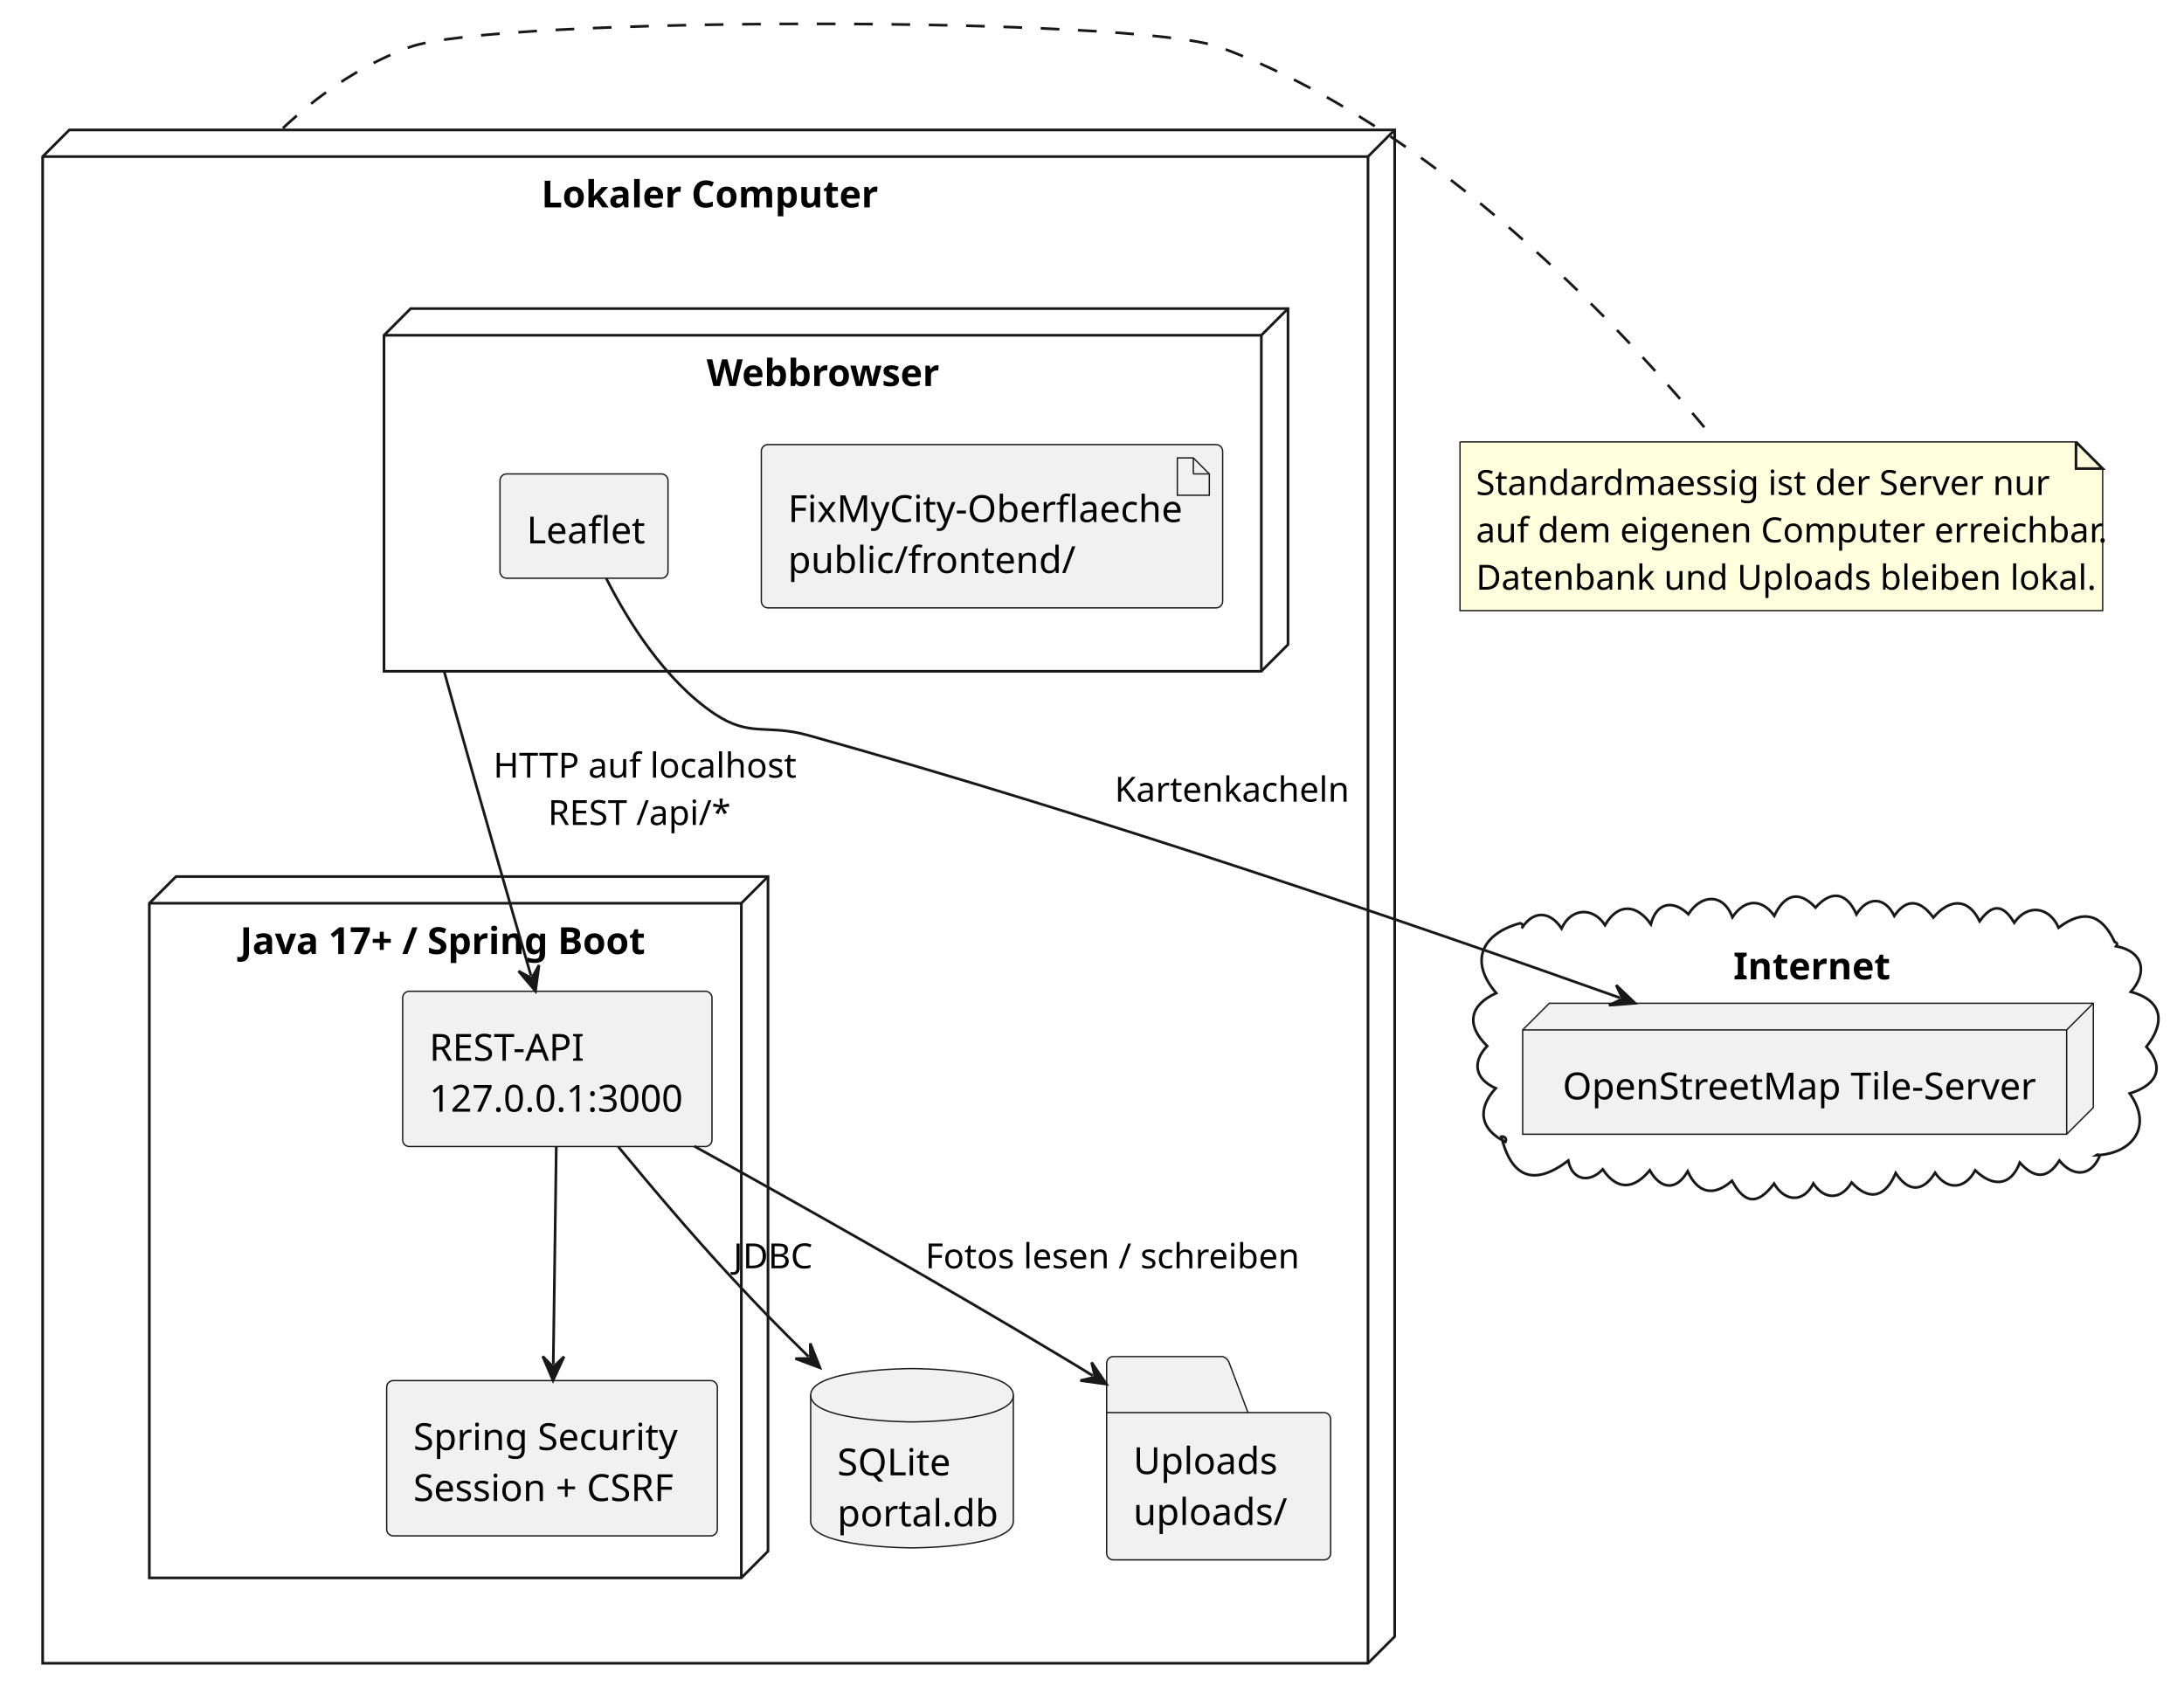
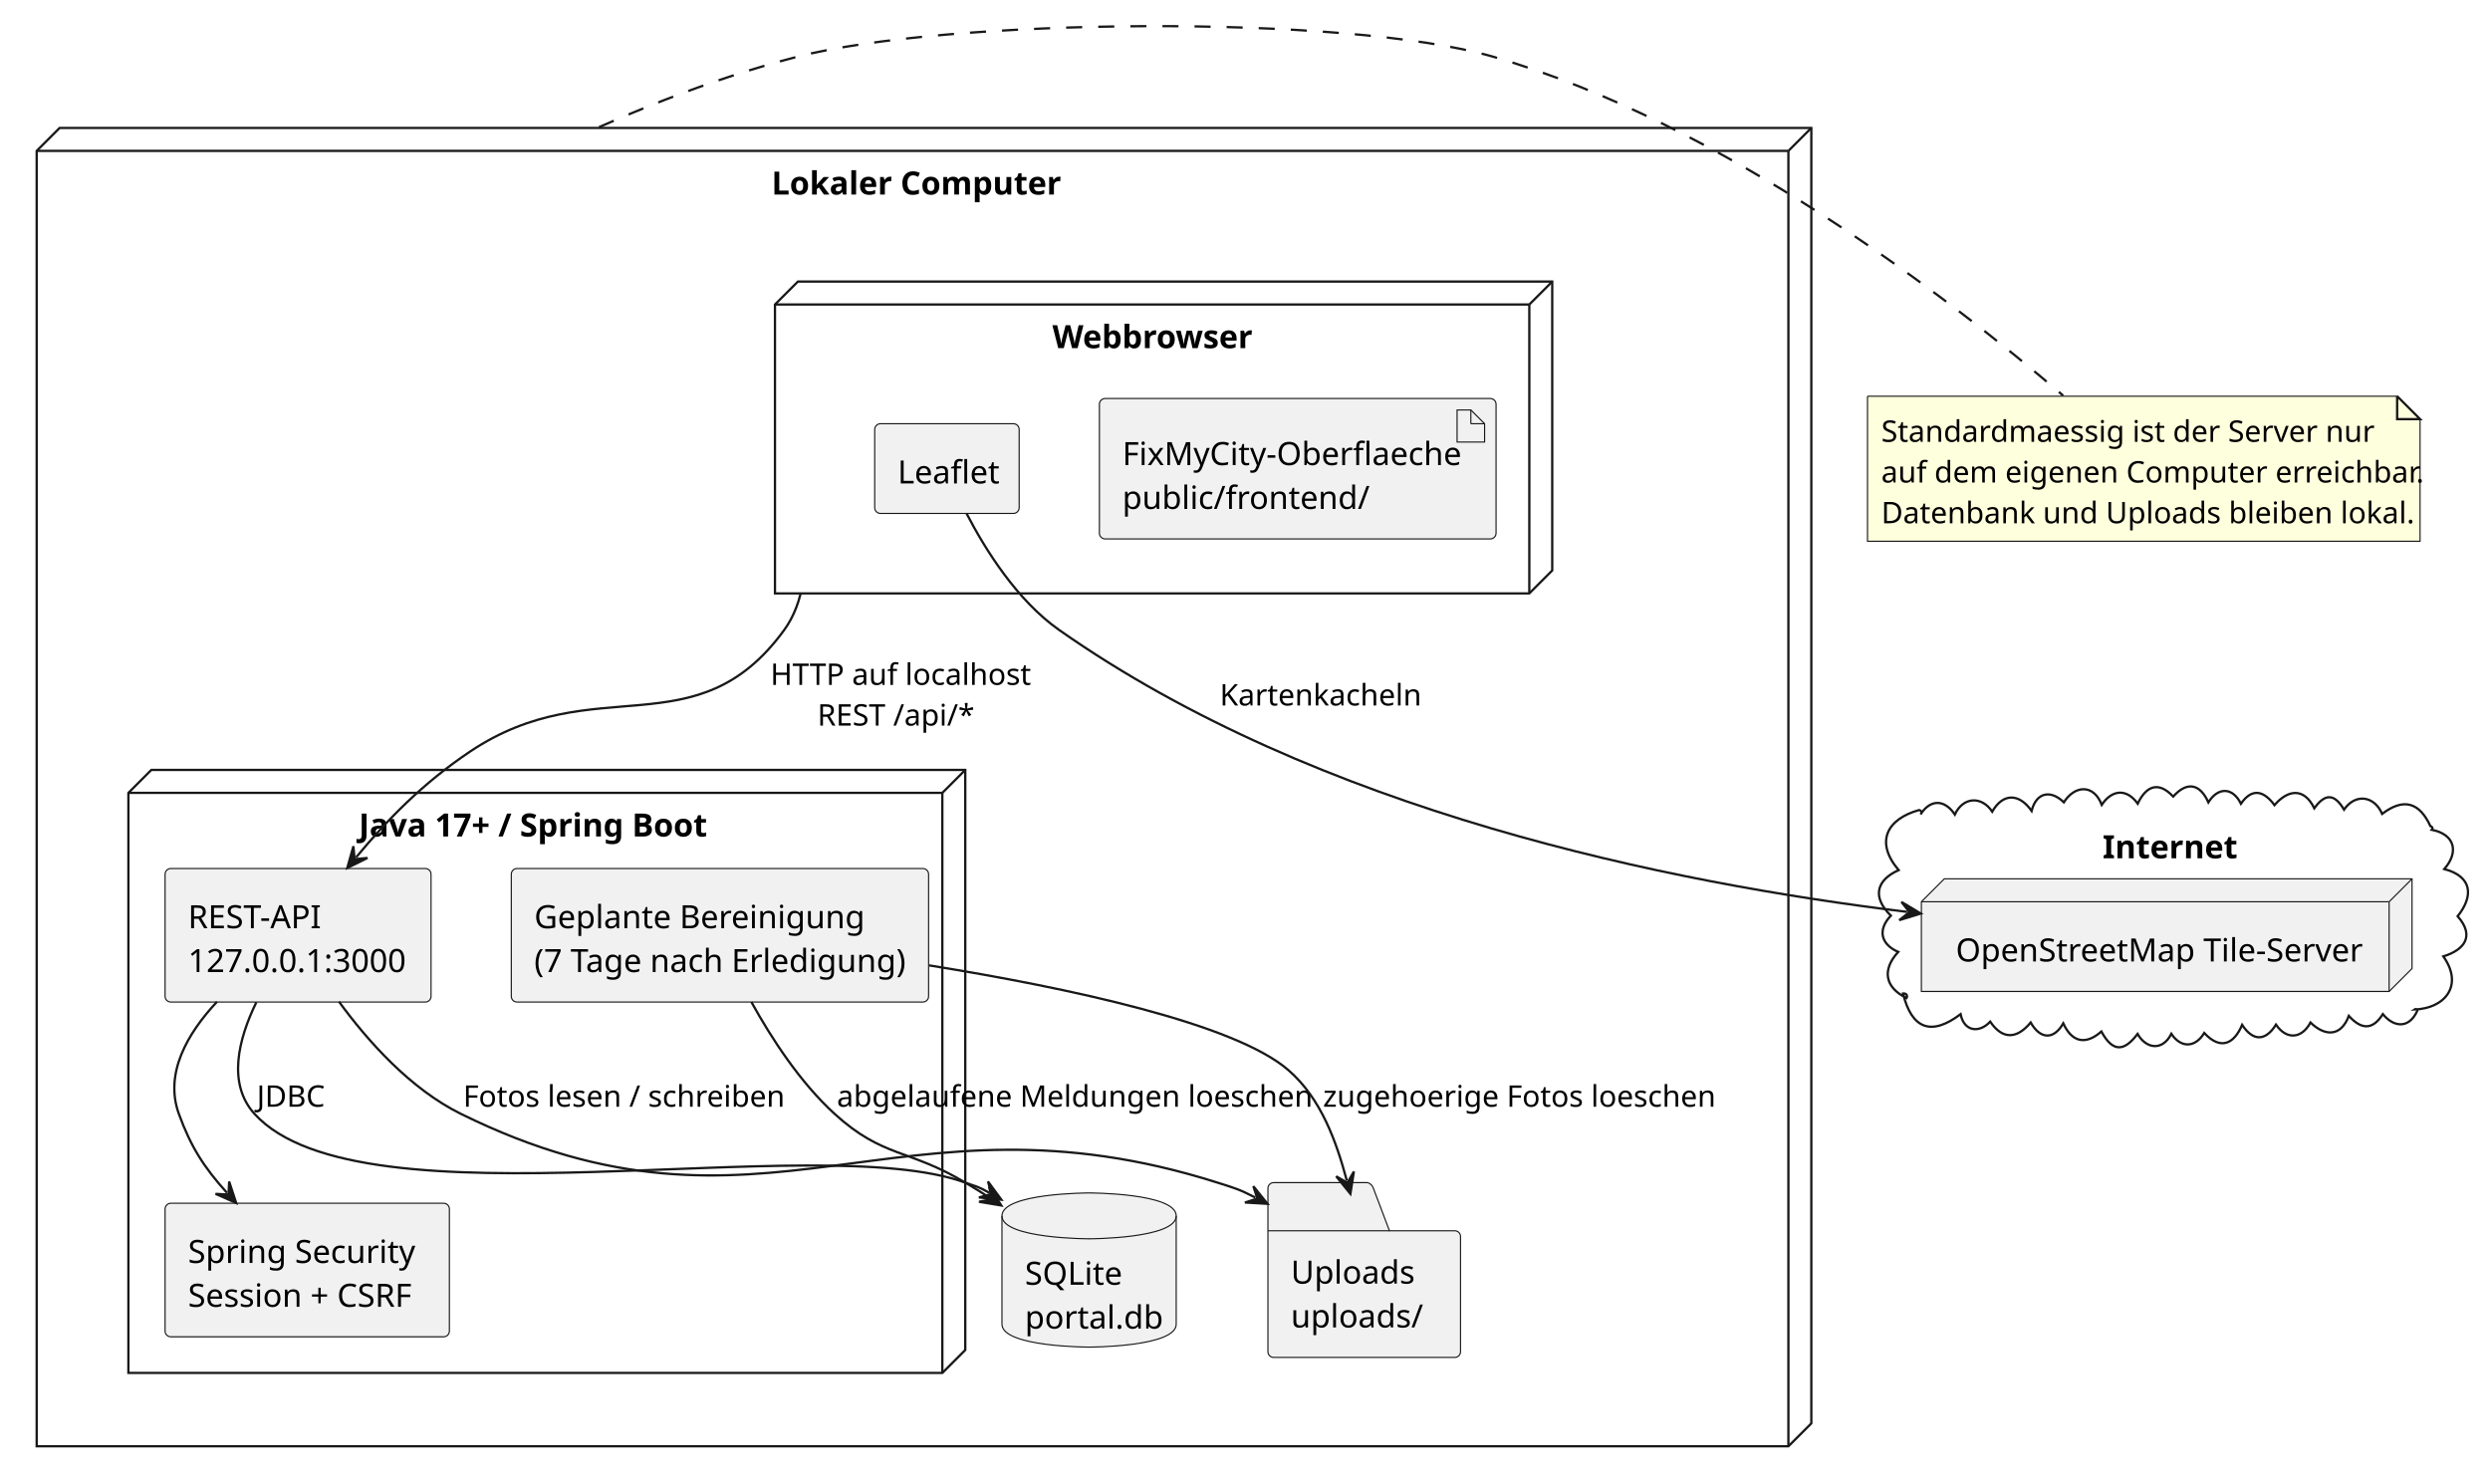
- <svg xmlns="http://www.w3.org/2000/svg" contentStyleType="text/css" height="640px" preserveAspectRatio="none" style="width:819px;height:640px;background:#FFFFFF;" version="1.1" viewBox="0 0 819 640" width="819px" zoomAndPan="magnify">
+ <svg xmlns="http://www.w3.org/2000/svg" contentStyleType="text/css" height="647px" preserveAspectRatio="none" style="width:1086px;height:647px;background:#FFFFFF;" version="1.1" viewBox="0 0 1086 647" width="1086px" zoomAndPan="magnify">
  <defs />
  <g>
    <g id="cluster_Computer">
-       <polygon fill="none" points="16,58.72,26,48.72,523,48.72,523,613.72,513,623.72,16,623.72,16,58.72" style="stroke:#181818;stroke-width:1.0;" />
-       <line style="stroke:#181818;stroke-width:1.0;" x1="513" x2="523" y1="58.72" y2="48.72" />
-       <line style="stroke:#181818;stroke-width:1.0;" x1="16" x2="513" y1="58.72" y2="58.72" />
-       <line style="stroke:#181818;stroke-width:1.0;" x1="513" x2="513" y1="58.72" y2="623.72" />
-       <text fill="#000000" font-family="sans-serif" font-size="14" font-weight="bold" lengthAdjust="spacing" textLength="125" x="203" y="77.764">Lokaler Computer</text>
+       <polygon fill="none" points="16,65.81,26,55.81,790,55.81,790,620.81,780,630.81,16,630.81,16,65.81" style="stroke:#181818;stroke-width:1.0;" />
+       <line style="stroke:#181818;stroke-width:1.0;" x1="780" x2="790" y1="65.81" y2="55.81" />
+       <line style="stroke:#181818;stroke-width:1.0;" x1="16" x2="780" y1="65.81" y2="65.81" />
+       <line style="stroke:#181818;stroke-width:1.0;" x1="780" x2="780" y1="65.81" y2="630.81" />
+       <text fill="#000000" font-family="sans-serif" font-size="14" font-weight="bold" lengthAdjust="spacing" textLength="125" x="336.5" y="84.854">Lokaler Computer</text>
    </g>
    <g id="cluster_Browser">
-       <polygon fill="none" points="144,125.72,154,115.72,483,115.72,483,241.72,473,251.72,144,251.72,144,125.72" style="stroke:#181818;stroke-width:1.0;" />
-       <line style="stroke:#181818;stroke-width:1.0;" x1="473" x2="483" y1="125.72" y2="115.72" />
-       <line style="stroke:#181818;stroke-width:1.0;" x1="144" x2="473" y1="125.72" y2="125.72" />
-       <line style="stroke:#181818;stroke-width:1.0;" x1="473" x2="473" y1="125.72" y2="251.72" />
-       <text fill="#000000" font-family="sans-serif" font-size="14" font-weight="bold" lengthAdjust="spacing" textLength="89" x="265" y="144.764">Webbrowser</text>
+       <polygon fill="none" points="338,132.81,348,122.81,677,122.81,677,248.81,667,258.81,338,258.81,338,132.81" style="stroke:#181818;stroke-width:1.0;" />
+       <line style="stroke:#181818;stroke-width:1.0;" x1="667" x2="677" y1="132.81" y2="122.81" />
+       <line style="stroke:#181818;stroke-width:1.0;" x1="338" x2="667" y1="132.81" y2="132.81" />
+       <line style="stroke:#181818;stroke-width:1.0;" x1="667" x2="667" y1="132.81" y2="258.81" />
+       <text fill="#000000" font-family="sans-serif" font-size="14" font-weight="bold" lengthAdjust="spacing" textLength="89" x="459" y="151.854">Webbrowser</text>
    </g>
    <g id="cluster_App">
-       <polygon fill="none" points="56,338.72,66,328.72,288,328.72,288,581.72,278,591.72,56,591.72,56,338.72" style="stroke:#181818;stroke-width:1.0;" />
-       <line style="stroke:#181818;stroke-width:1.0;" x1="278" x2="288" y1="338.72" y2="328.72" />
-       <line style="stroke:#181818;stroke-width:1.0;" x1="56" x2="278" y1="338.72" y2="338.72" />
-       <line style="stroke:#181818;stroke-width:1.0;" x1="278" x2="278" y1="338.72" y2="591.72" />
-       <text fill="#000000" font-family="sans-serif" font-size="14" font-weight="bold" lengthAdjust="spacing" textLength="156" x="90" y="357.764">Java 17+ / Spring Boot</text>
+       <polygon fill="none" points="56,345.81,66,335.81,421,335.81,421,588.81,411,598.81,56,598.81,56,345.81" style="stroke:#181818;stroke-width:1.0;" />
+       <line style="stroke:#181818;stroke-width:1.0;" x1="411" x2="421" y1="345.81" y2="335.81" />
+       <line style="stroke:#181818;stroke-width:1.0;" x1="56" x2="411" y1="345.81" y2="345.81" />
+       <line style="stroke:#181818;stroke-width:1.0;" x1="411" x2="411" y1="345.81" y2="598.81" />
+       <text fill="#000000" font-family="sans-serif" font-size="14" font-weight="bold" lengthAdjust="spacing" textLength="156" x="156.5" y="364.854">Java 17+ / Spring Boot</text>
    </g>
    <g id="cluster_Internet">
-       <path d="M570.628,348.111 C575.033,341.259 581.233,341.618 585.592,348.163 C589.124,340.497 597.234,339.893 601.89,346.916 C606.802,338.429 613.855,339.123 619.071,346.589 C621.163,338.421 627.38,337.273 633.138,342.833 C637.824,335.437 646.106,334.671 649.672,343.946 C654.077,337.289 660.506,336.654 665.355,343.428 C668.965,335.824 674.295,333.372 680.817,340.338 C686.894,333.54 692.546,334.749 696.167,342.866 C700.343,336.132 706.771,336.146 710.362,343.457 C715.394,336.217 720.535,338.001 725.001,344.079 C730.777,337.327 737.857,336.217 742.37,345.45 C747.12,338.815 751.192,339.044 755.333,346.03 C760.386,338.752 768.595,340.068 771.961,347.889 C781.258,340.827 788.148,342.738 793,353.22 C793.839,353.476 794.21,354.04 793.579,354.825 C803.793,356.807 805.481,364.634 799.067,371.947 C811.411,375.242 811.854,383.778 804.892,392.535 C812.559,401.306 807.721,407.249 798.645,410.048 C807.618,422.703 799.389,432.768 786,433.22 C786.577,432.824 787.157,432.932 787.33,433.687 C783.803,441.569 777.21,441.217 772.264,435.228 C767.663,442.505 762.709,441.832 757.432,435.991 C753.907,445.311 746.898,444.893 740.715,438.891 C736.882,445.974 730.326,446.587 725.652,439.805 C721.043,447.185 715.604,447.094 710.891,439.91 C707.303,448.41 701.392,451.02 694.364,443.449 C690.456,449.912 684.256,450.163 680.019,443.818 C676.214,451.351 669.129,450.537 665.284,443.859 C659.293,451.845 654.365,451.752 649.502,442.808 C642.64,448.85 636.678,447.535 632.885,439.248 C628.499,446.849 622.674,445.939 618.669,438.88 C612.81,445.941 606.561,446.649 601.017,438.513 C596.252,443.64 589.636,442.886 588.096,435.248 C575.263,444.953 566.776,441.69 563,426.22 C564.245,426.069 565.152,426.933 564.549,428.216 C554.912,423.504 553.824,415.839 560.894,408.093 C553.181,404.7 551.851,398.4 557.694,392.266 C549.74,384.566 550.888,377.007 561.091,372.414 C550.648,360.169 555.928,350.127 570,346.22 C570.989,346.437 571.419,347.304 570.628,348.111 " fill="none" style="stroke:#181818;stroke-width:1.0;" />
-       <text fill="#000000" font-family="sans-serif" font-size="14" font-weight="bold" lengthAdjust="spacing" textLength="56" x="650" y="367.264">Internet</text>
+       <path d="M837.628,355.201 C842.033,348.349 848.233,348.709 852.592,355.253 C856.124,347.587 864.234,346.983 868.89,354.006 C873.802,345.519 880.855,346.213 886.071,353.679 C888.163,345.511 894.38,344.363 900.138,349.923 C904.824,342.527 913.106,341.761 916.672,351.036 C921.077,344.379 927.506,343.744 932.355,350.519 C935.965,342.914 941.295,340.462 947.817,347.428 C953.894,340.63 959.546,341.839 963.167,349.956 C967.343,343.222 973.771,343.236 977.362,350.547 C982.394,343.307 987.535,345.091 992.001,351.168 C997.777,344.417 1004.857,343.307 1009.37,352.539 C1014.12,345.905 1018.192,346.134 1022.333,353.12 C1027.386,345.842 1035.595,347.158 1038.96,354.979 C1048.258,347.918 1055.148,349.828 1060,360.31 C1060.839,360.566 1061.209,361.13 1060.579,361.916 C1070.793,363.897 1072.481,371.724 1066.067,379.037 C1078.411,382.332 1078.854,390.868 1071.892,399.625 C1079.559,408.396 1074.721,414.339 1065.645,417.138 C1074.618,429.793 1066.389,439.858 1053,440.31 C1053.577,439.914 1054.157,440.022 1054.33,440.777 C1050.803,448.659 1044.21,448.307 1039.264,442.318 C1034.663,449.595 1029.709,448.922 1024.432,443.082 C1020.907,452.401 1013.898,451.983 1007.715,445.981 C1003.882,453.064 997.326,453.678 992.652,446.895 C988.043,454.275 982.604,454.184 977.891,447 C974.303,455.5 968.392,458.11 961.364,450.539 C957.456,457.002 951.256,457.253 947.019,450.908 C943.214,458.441 936.129,457.627 932.284,450.949 C926.293,458.935 921.365,458.842 916.502,449.898 C909.64,455.94 903.678,454.625 899.885,446.339 C895.499,453.938 889.674,453.029 885.669,445.969 C879.81,453.031 873.561,453.739 868.017,445.603 C863.252,450.73 856.636,449.976 855.096,442.338 C842.263,452.043 833.776,448.781 830,433.31 C831.245,433.159 832.152,434.023 831.549,435.306 C821.912,430.594 820.824,422.929 827.894,415.183 C820.181,411.789 818.851,405.49 824.694,399.356 C816.74,391.656 817.888,384.097 828.091,379.504 C817.648,367.259 822.928,357.217 837,353.31 C837.989,353.527 838.419,354.394 837.628,355.201 " fill="none" style="stroke:#181818;stroke-width:1.0;" />
+       <text fill="#000000" font-family="sans-serif" font-size="14" font-weight="bold" lengthAdjust="spacing" textLength="56" x="917" y="374.354">Internet</text>
    </g>
    <g id="elem_DB">
-       <path d="M304,523.22 C304,513.22 342,513.22 342,513.22 C342,513.22 380,513.22 380,523.22 L380,570.46 C380,580.46 342,580.46 342,580.46 C342,580.46 304,580.46 304,570.46 L304,523.22 " fill="#F1F1F1" style="stroke:#181818;stroke-width:0.5;" />
-       <path d="M304,523.22 C304,533.22 342,533.22 342,533.22 C342,533.22 380,533.22 380,523.22 " fill="none" style="stroke:#181818;stroke-width:0.5;" />
-       <text fill="#000000" font-family="sans-serif" font-size="14" lengthAdjust="spacing" textLength="43" x="314" y="553.264">SQLite</text>
-       <text fill="#000000" font-family="sans-serif" font-size="14" lengthAdjust="spacing" textLength="56" x="314" y="572.384">portal.db</text>
+       <path d="M437,530.31 C437,520.31 475,520.31 475,520.31 C475,520.31 513,520.31 513,530.31 L513,577.55 C513,587.55 475,587.55 475,587.55 C475,587.55 437,587.55 437,577.55 L437,530.31 " fill="#F1F1F1" style="stroke:#181818;stroke-width:0.5;" />
+       <path d="M437,530.31 C437,540.31 475,540.31 475,540.31 C475,540.31 513,540.31 513,530.31 " fill="none" style="stroke:#181818;stroke-width:0.5;" />
+       <text fill="#000000" font-family="sans-serif" font-size="14" lengthAdjust="spacing" textLength="43" x="447" y="560.354">SQLite</text>
+       <text fill="#000000" font-family="sans-serif" font-size="14" lengthAdjust="spacing" textLength="56" x="447" y="579.474">portal.db</text>
    </g>
    <g id="elem_Uploads">
-       <path d="M417.5,508.72 L458.5,508.72 A3.75,3.75 0 0 1 461,511.22 L468,529.72 L496.5,529.72 A2.5,2.5 0 0 1 499,532.22 L499,582.46 A2.5,2.5 0 0 1 496.5,584.96 L417.5,584.96 A2.5,2.5 0 0 1 415,582.46 L415,511.22 A2.5,2.5 0 0 1 417.5,508.72 " fill="#F1F1F1" style="stroke:#181818;stroke-width:0.5;" />
-       <line style="stroke:#181818;stroke-width:0.5;" x1="415" x2="468" y1="529.72" y2="529.72" />
-       <text fill="#000000" font-family="sans-serif" font-size="14" lengthAdjust="spacing" textLength="51" x="425" y="552.764">Uploads</text>
-       <text fill="#000000" font-family="sans-serif" font-size="14" lengthAdjust="spacing" textLength="54" x="425" y="571.884">uploads/</text>
+       <path d="M555.5,515.81 L596.5,515.81 A3.75,3.75 0 0 1 599,518.31 L606,536.81 L634.5,536.81 A2.5,2.5 0 0 1 637,539.31 L637,589.55 A2.5,2.5 0 0 1 634.5,592.05 L555.5,592.05 A2.5,2.5 0 0 1 553,589.55 L553,518.31 A2.5,2.5 0 0 1 555.5,515.81 " fill="#F1F1F1" style="stroke:#181818;stroke-width:0.5;" />
+       <line style="stroke:#181818;stroke-width:0.5;" x1="553" x2="606" y1="536.81" y2="536.81" />
+       <text fill="#000000" font-family="sans-serif" font-size="14" lengthAdjust="spacing" textLength="51" x="563" y="559.854">Uploads</text>
+       <text fill="#000000" font-family="sans-serif" font-size="14" lengthAdjust="spacing" textLength="54" x="563" y="578.974">uploads/</text>
    </g>
    <g id="elem_Frontend">
-       <rect fill="#F1F1F1" height="61.24" rx="2.5" ry="2.5" style="stroke:#181818;stroke-width:0.5;" width="173" x="285.5" y="166.72" />
-       <polygon fill="#F1F1F1" points="441.5,171.72,441.5,185.72,453.5,185.72,453.5,177.72,447.5,171.72,441.5,171.72" style="stroke:#181818;stroke-width:0.5;" />
-       <line style="stroke:#181818;stroke-width:0.5;" x1="447.5" x2="447.5" y1="171.72" y2="177.72" />
-       <line style="stroke:#181818;stroke-width:0.5;" x1="453.5" x2="447.5" y1="177.72" y2="177.72" />
-       <text fill="#000000" font-family="sans-serif" font-size="14" lengthAdjust="spacing" textLength="143" x="295.5" y="195.764">FixMyCity-Oberflaeche</text>
-       <text fill="#000000" font-family="sans-serif" font-size="14" lengthAdjust="spacing" textLength="98" x="295.5" y="214.884">public/frontend/</text>
+       <rect fill="#F1F1F1" height="61.24" rx="2.5" ry="2.5" style="stroke:#181818;stroke-width:0.5;" width="173" x="479.5" y="173.81" />
+       <polygon fill="#F1F1F1" points="635.5,178.81,635.5,192.81,647.5,192.81,647.5,184.81,641.5,178.81,635.5,178.81" style="stroke:#181818;stroke-width:0.5;" />
+       <line style="stroke:#181818;stroke-width:0.5;" x1="641.5" x2="641.5" y1="178.81" y2="184.81" />
+       <line style="stroke:#181818;stroke-width:0.5;" x1="647.5" x2="641.5" y1="184.81" y2="184.81" />
+       <text fill="#000000" font-family="sans-serif" font-size="14" lengthAdjust="spacing" textLength="143" x="489.5" y="202.854">FixMyCity-Oberflaeche</text>
+       <text fill="#000000" font-family="sans-serif" font-size="14" lengthAdjust="spacing" textLength="98" x="489.5" y="221.974">public/frontend/</text>
    </g>
    <g id="elem_Leaflet">
-       <rect fill="#F1F1F1" height="39.12" rx="2.5" ry="2.5" style="stroke:#181818;stroke-width:0.5;" width="63" x="187.5" y="177.72" />
-       <text fill="#000000" font-family="sans-serif" font-size="14" lengthAdjust="spacing" textLength="43" x="197.5" y="203.764">Leaflet</text>
+       <rect fill="#F1F1F1" height="39.12" rx="2.5" ry="2.5" style="stroke:#181818;stroke-width:0.5;" width="63" x="381.5" y="184.81" />
+       <text fill="#000000" font-family="sans-serif" font-size="14" lengthAdjust="spacing" textLength="43" x="391.5" y="210.854">Leaflet</text>
    </g>
    <g id="elem_API">
-       <rect fill="#F1F1F1" height="58.24" rx="2.5" ry="2.5" style="stroke:#181818;stroke-width:0.5;" width="116" x="151" y="371.72" />
-       <text fill="#000000" font-family="sans-serif" font-size="14" lengthAdjust="spacing" textLength="63" x="161" y="397.764">REST-API</text>
-       <text fill="#000000" font-family="sans-serif" font-size="14" lengthAdjust="spacing" textLength="96" x="161" y="416.884">127.0.0.1:3000</text>
+       <rect fill="#F1F1F1" height="58.24" rx="2.5" ry="2.5" style="stroke:#181818;stroke-width:0.5;" width="116" x="72" y="378.81" />
+       <text fill="#000000" font-family="sans-serif" font-size="14" lengthAdjust="spacing" textLength="63" x="82" y="404.854">REST-API</text>
+       <text fill="#000000" font-family="sans-serif" font-size="14" lengthAdjust="spacing" textLength="96" x="82" y="423.974">127.0.0.1:3000</text>
    </g>
    <g id="elem_SpringSecurity">
-       <rect fill="#F1F1F1" height="58.24" rx="2.5" ry="2.5" style="stroke:#181818;stroke-width:0.5;" width="124" x="145" y="517.72" />
-       <text fill="#000000" font-family="sans-serif" font-size="14" lengthAdjust="spacing" textLength="96" x="155" y="543.764">Spring Security</text>
-       <text fill="#000000" font-family="sans-serif" font-size="14" lengthAdjust="spacing" textLength="104" x="155" y="562.884">Session + CSRF</text>
+       <rect fill="#F1F1F1" height="58.24" rx="2.5" ry="2.5" style="stroke:#181818;stroke-width:0.5;" width="124" x="72" y="524.81" />
+       <text fill="#000000" font-family="sans-serif" font-size="14" lengthAdjust="spacing" textLength="96" x="82" y="550.854">Spring Security</text>
+       <text fill="#000000" font-family="sans-serif" font-size="14" lengthAdjust="spacing" textLength="104" x="82" y="569.974">Session + CSRF</text>
+     </g>
+     <g id="elem_Cleanup">
+       <rect fill="#F1F1F1" height="58.24" rx="2.5" ry="2.5" style="stroke:#181818;stroke-width:0.5;" width="182" x="223" y="378.81" />
+       <text fill="#000000" font-family="sans-serif" font-size="14" lengthAdjust="spacing" textLength="138" x="233" y="404.854">Geplante Bereinigung</text>
+       <text fill="#000000" font-family="sans-serif" font-size="14" lengthAdjust="spacing" textLength="162" x="233" y="423.974">(7 Tage nach Erledigung)</text>
    </g>
    <g id="elem_OSM">
-       <polygon fill="#F1F1F1" points="571,386.22,581,376.22,785,376.22,785,415.34,775,425.34,571,425.34,571,386.22" style="stroke:#181818;stroke-width:0.5;" />
-       <line style="stroke:#181818;stroke-width:0.5;" x1="775" x2="785" y1="386.22" y2="376.22" />
-       <line style="stroke:#181818;stroke-width:0.5;" x1="571" x2="775" y1="386.22" y2="386.22" />
-       <line style="stroke:#181818;stroke-width:0.5;" x1="775" x2="775" y1="386.22" y2="425.34" />
-       <text fill="#000000" font-family="sans-serif" font-size="14" lengthAdjust="spacing" textLength="174" x="586" y="412.264">OpenStreetMap Tile-Server</text>
+       <polygon fill="#F1F1F1" points="838,393.31,848,383.31,1052,383.31,1052,422.43,1042,432.43,838,432.43,838,393.31" style="stroke:#181818;stroke-width:0.5;" />
+       <line style="stroke:#181818;stroke-width:0.5;" x1="1042" x2="1052" y1="393.31" y2="383.31" />
+       <line style="stroke:#181818;stroke-width:0.5;" x1="838" x2="1042" y1="393.31" y2="393.31" />
+       <line style="stroke:#181818;stroke-width:0.5;" x1="1042" x2="1042" y1="393.31" y2="432.43" />
+       <text fill="#000000" font-family="sans-serif" font-size="14" lengthAdjust="spacing" textLength="174" x="853" y="419.354">OpenStreetMap Tile-Server</text>
    </g>
-     <g id="elem_GMN18">
-       <path d="M547.5,165.72 L547.5,228.983 L788.5,228.983 L788.5,175.72 L778.5,165.72 L547.5,165.72 " fill="#FEFFDD" style="stroke:#181818;stroke-width:0.5;" />
-       <path d="M778.5,165.72 L778.5,175.72 L788.5,175.72 L778.5,165.72 " fill="#FEFFDD" style="stroke:#181818;stroke-width:1.0;" />
-       <text fill="#000000" font-family="sans-serif" font-size="13" lengthAdjust="spacing" textLength="203" x="553.5" y="185.618">Standardmaessig ist der Server nur</text>
-       <text fill="#000000" font-family="sans-serif" font-size="13" lengthAdjust="spacing" textLength="220" x="553.5" y="203.372">auf dem eigenen Computer erreichbar.</text>
-       <text fill="#000000" font-family="sans-serif" font-size="13" lengthAdjust="spacing" textLength="218" x="553.5" y="221.127">Datenbank und Uploads bleiben lokal.</text>
+     <g id="elem_GMN21">
+       <path d="M814.5,172.81 L814.5,236.073 L1055.5,236.073 L1055.5,182.81 L1045.5,172.81 L814.5,172.81 " fill="#FEFFDD" style="stroke:#181818;stroke-width:0.5;" />
+       <path d="M1045.5,172.81 L1045.5,182.81 L1055.5,182.81 L1045.5,172.81 " fill="#FEFFDD" style="stroke:#181818;stroke-width:1.0;" />
+       <text fill="#000000" font-family="sans-serif" font-size="13" lengthAdjust="spacing" textLength="203" x="820.5" y="192.708">Standardmaessig ist der Server nur</text>
+       <text fill="#000000" font-family="sans-serif" font-size="13" lengthAdjust="spacing" textLength="220" x="820.5" y="210.462">auf dem eigenen Computer erreichbar.</text>
+       <text fill="#000000" font-family="sans-serif" font-size="13" lengthAdjust="spacing" textLength="218" x="820.5" y="228.217">Datenbank und Uploads bleiben lokal.</text>
    </g>
    <g id="link_Browser_API">
-       <path d="M166.594,251.881 C166.728,252.368 166.863,252.855 166.997,253.341 C167.266,254.314 167.535,255.287 167.804,256.257 C168.88,260.138 169.952,263.986 171,267.72 C181.08,303.65 191.363,339.219 199.133,365.919 " fill="none" id="Browser-to-API" style="stroke:#181818;stroke-width:1.0;" />
-       <polygon fill="#181818" points="200.81,371.68,202.136,361.921,199.413,366.879,194.454,364.156,200.81,371.68" style="stroke:#181818;stroke-width:1.0;" />
-       <text fill="#000000" font-family="sans-serif" font-size="13" lengthAdjust="spacing" textLength="109" x="185" y="291.618">HTTP auf localhost</text>
-       <text fill="#000000" font-family="sans-serif" font-size="13" lengthAdjust="spacing" textLength="68" x="205.5" y="309.372">REST /api/*</text>
+       <path d="M349.174,258.954 C349.117,259.182 349.058,259.409 348.997,259.636 C348.514,261.451 347.944,263.237 347.275,264.981 C345.937,268.467 344.206,271.781 342,274.81 C303.56,327.58 259.24,291.47 205,327.81 C184.42,341.6 169.096,357.346 155.296,373.946 " fill="none" id="Browser-to-API" style="stroke:#181818;stroke-width:1.0;" />
+       <polygon fill="#181818" points="151.46,378.56,160.289,374.196,154.656,374.715,154.137,369.082,151.46,378.56" style="stroke:#181818;stroke-width:1.0;" />
+       <text fill="#000000" font-family="sans-serif" font-size="13" lengthAdjust="spacing" textLength="109" x="336" y="298.708">HTTP auf localhost</text>
+       <text fill="#000000" font-family="sans-serif" font-size="13" lengthAdjust="spacing" textLength="68" x="356.5" y="316.462">REST /api/*</text>
    </g>
    <g id="link_API_SpringSecurity">
-       <path d="M208.61,429.83 C208.26,455.2 207.823,486.331 207.473,511.681 " fill="none" id="API-to-SpringSecurity" style="stroke:#181818;stroke-width:1.0;" />
-       <polygon fill="#181818" points="207.39,517.68,211.514,508.736,207.459,512.681,203.515,508.626,207.39,517.68" style="stroke:#181818;stroke-width:1.0;" />
+       <path d="M94.63,436.93 C81.7,450.76 71.62,468.22 78,485.81 C83.22,500.2 89.014,509.221 98.994,520.251 " fill="none" id="API-to-SpringSecurity" style="stroke:#181818;stroke-width:1.0;" />
+       <polygon fill="#181818" points="103.02,524.7,99.948,515.343,99.665,520.992,94.016,520.71,103.02,524.7" style="stroke:#181818;stroke-width:1.0;" />
    </g>
    <g id="link_API_DB">
-       <path d="M231.86,430.05 C244.06,444.84 259.5,463.06 274,478.72 C284.58,490.15 292.272,498.023 303.202,508.723 " fill="none" id="API-to-DB" style="stroke:#181818;stroke-width:1.0;" />
-       <polygon fill="#181818" points="307.49,512.92,303.857,503.766,303.917,509.422,298.26,509.482,307.49,512.92" style="stroke:#181818;stroke-width:1.0;" />
-       <text fill="#000000" font-family="sans-serif" font-size="13" lengthAdjust="spacing" textLength="33" x="275" y="475.618">JDBC</text>
+       <path d="M111.8,437.15 C103.98,453.21 99.06,472.66 111,485.81 C157.52,537.05 355.95,492.17 421,515.81 C426.34,517.75 426.439,517.376 431.539,520.287 " fill="none" id="API-to-DB" style="stroke:#181818;stroke-width:1.0;" />
+       <polygon fill="#181818" points="436.75,523.26,430.915,515.326,432.407,520.782,426.951,522.274,436.75,523.26" style="stroke:#181818;stroke-width:1.0;" />
+       <text fill="#000000" font-family="sans-serif" font-size="13" lengthAdjust="spacing" textLength="33" x="112" y="482.708">JDBC</text>
    </g>
    <g id="link_API_Uploads">
-       <path d="M260.36,429.84 C298.61,451.01 351.96,481.02 398,508.72 C403.49,512.02 404.141,512.378 409.801,515.888 " fill="none" id="API-to-Uploads" style="stroke:#181818;stroke-width:1.0;" />
-       <polygon fill="#181818" points="414.9,519.05,409.36,510.907,410.651,516.415,405.143,517.706,414.9,519.05" style="stroke:#181818;stroke-width:1.0;" />
-       <text fill="#000000" font-family="sans-serif" font-size="13" lengthAdjust="spacing" textLength="136" x="347" y="475.618">Fotos lesen / schreiben</text>
+       <path d="M147.84,436.88 C160.44,454.13 178.99,474.95 201,485.81 C333.07,550.96 390.63,471.25 531,515.81 C538.34,518.14 540.417,518.66 547.477,522.301 " fill="none" id="API-to-Uploads" style="stroke:#181818;stroke-width:1.0;" />
+       <polygon fill="#181818" points="552.81,525.05,546.644,517.37,548.366,522.759,542.978,524.481,552.81,525.05" style="stroke:#181818;stroke-width:1.0;" />
+       <text fill="#000000" font-family="sans-serif" font-size="13" lengthAdjust="spacing" textLength="136" x="202" y="482.708">Fotos lesen / schreiben</text>
+     </g>
+     <g id="link_Cleanup_DB">
+       <path d="M327.7,437 C336.43,452.81 348.93,472.06 364,485.81 C385.15,505.11 396.48,501.03 421,515.81 C426.16,518.92 426.482,519.026 431.712,522.476 " fill="none" id="Cleanup-to-DB" style="stroke:#181818;stroke-width:1.0;" />
+       <polygon fill="#181818" points="436.72,525.78,431.41,517.485,432.546,523.027,427.005,524.163,436.72,525.78" style="stroke:#181818;stroke-width:1.0;" />
+       <text fill="#000000" font-family="sans-serif" font-size="13" lengthAdjust="spacing" textLength="192" x="365" y="482.708">abgelaufene Meldungen loeschen</text>
+     </g>
+     <g id="link_Cleanup_Uploads">
+       <path d="M405.27,421.06 C465.91,430.86 538.55,446.36 562,466.81 C576.22,479.21 582.788,497.769 587.409,514.909 " fill="none" id="Cleanup-to-Uploads" style="stroke:#181818;stroke-width:1.0;" />
+       <polygon fill="#181818" points="588.97,520.703,590.49,510.972,587.669,515.875,582.765,513.054,588.97,520.703" style="stroke:#181818;stroke-width:1.0;" />
+       <text fill="#000000" font-family="sans-serif" font-size="13" lengthAdjust="spacing" textLength="163" x="577" y="482.708">zugehoerige Fotos loeschen</text>
    </g>
    <g id="link_Leaflet_OSM">
-       <path d="M227.3,216.81 C235.4,232.77 249.24,255.14 268,267.72 C281.25,276.61 287.63,271.43 303,275.72 C413.14,306.44 533.248,347.736 607.548,374.206 " fill="none" id="Leaflet-to-OSM" style="stroke:#181818;stroke-width:1.0;" />
-       <polygon fill="#181818" points="613.2,376.22,606.064,369.432,608.49,374.542,603.38,376.968,613.2,376.22" style="stroke:#181818;stroke-width:1.0;" />
-       <text fill="#000000" font-family="sans-serif" font-size="13" lengthAdjust="spacing" textLength="83" x="418" y="300.618">Kartenkacheln</text>
+       <path d="M421.59,224.02 C429.8,239.84 443.63,261.92 462,274.81 C574.97,354.06 727.614,385.056 831.804,397.726 " fill="none" id="Leaflet-to-OSM" style="stroke:#181818;stroke-width:1.0;" />
+       <polygon fill="#181818" points="837.76,398.45,829.309,393.393,832.797,397.846,828.343,401.334,837.76,398.45" style="stroke:#181818;stroke-width:1.0;" />
+       <text fill="#000000" font-family="sans-serif" font-size="13" lengthAdjust="spacing" textLength="83" x="532" y="307.708">Kartenkacheln</text>
    </g>
-     <g id="link_Computer_GMN18">
-       <path d="M106.102,48.064 C106.373,47.809 106.645,47.554 106.918,47.3 C107.464,46.793 108.012,46.289 108.564,45.789 C112.975,41.789 117.576,38.025 122.371,34.556 C131.962,27.616 142.327,21.852 153.5,17.72 C185.18,6 425.81,6.04 457.5,17.72 C537.72,47.28 608.15,122.51 643.62,165.62 " fill="none" id="Computer-GMN18" style="stroke:#181818;stroke-width:1.0;stroke-dasharray:7.0,7.0;" />
+     <g id="link_Computer_GMN21">
+       <path d="M261.264,55.464 C270.677,51.303 280.183,47.343 289.746,43.633 C308.872,36.214 328.224,29.8 347.5,24.81 C412.9,7.88 586.62,6 651.5,24.81 C751.09,53.69 849.25,129.19 899.82,172.52 " fill="none" id="Computer-GMN21" style="stroke:#181818;stroke-width:1.0;stroke-dasharray:7.0,7.0;" />
    </g>
  </g>
</svg>
